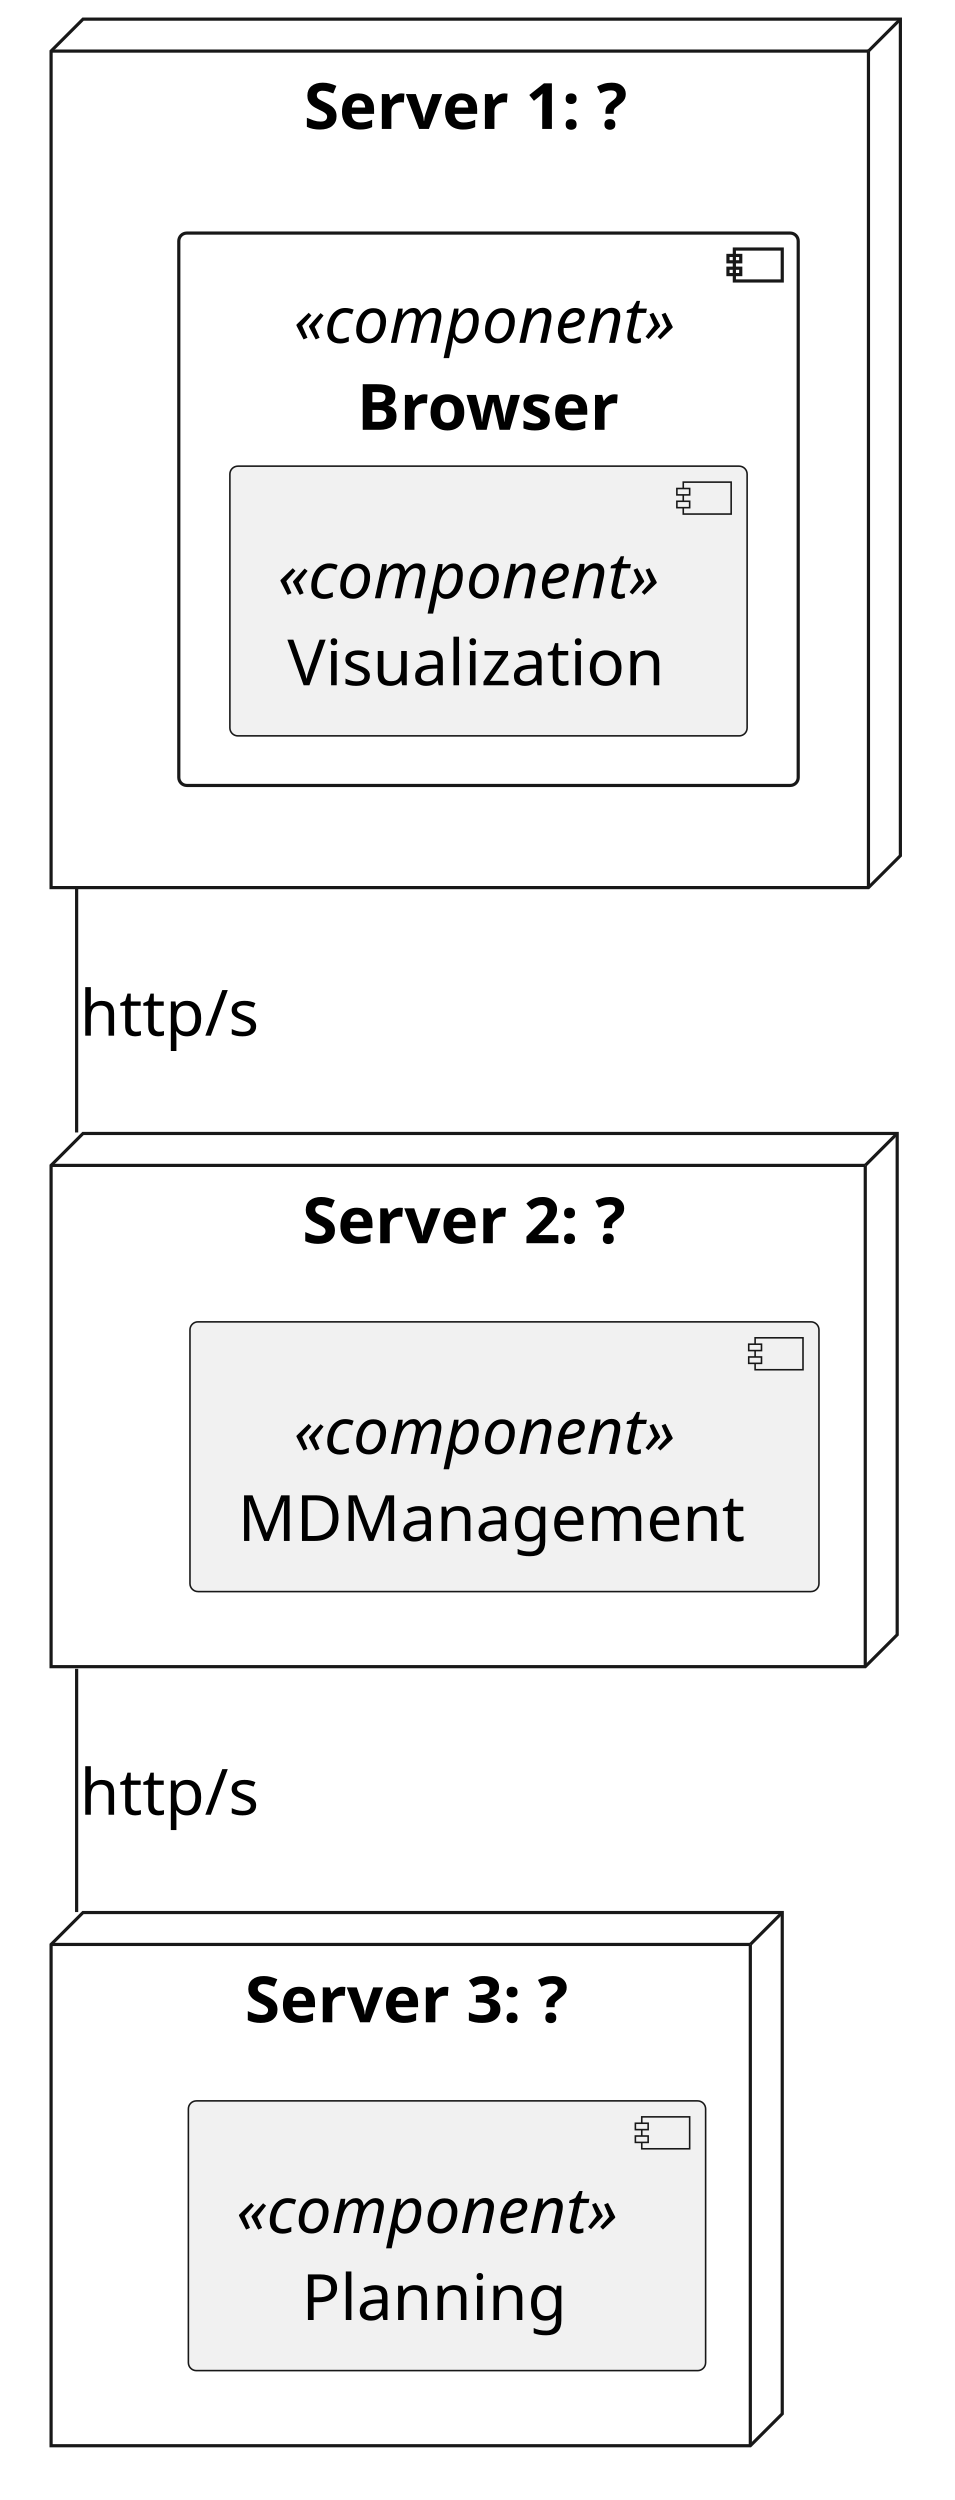
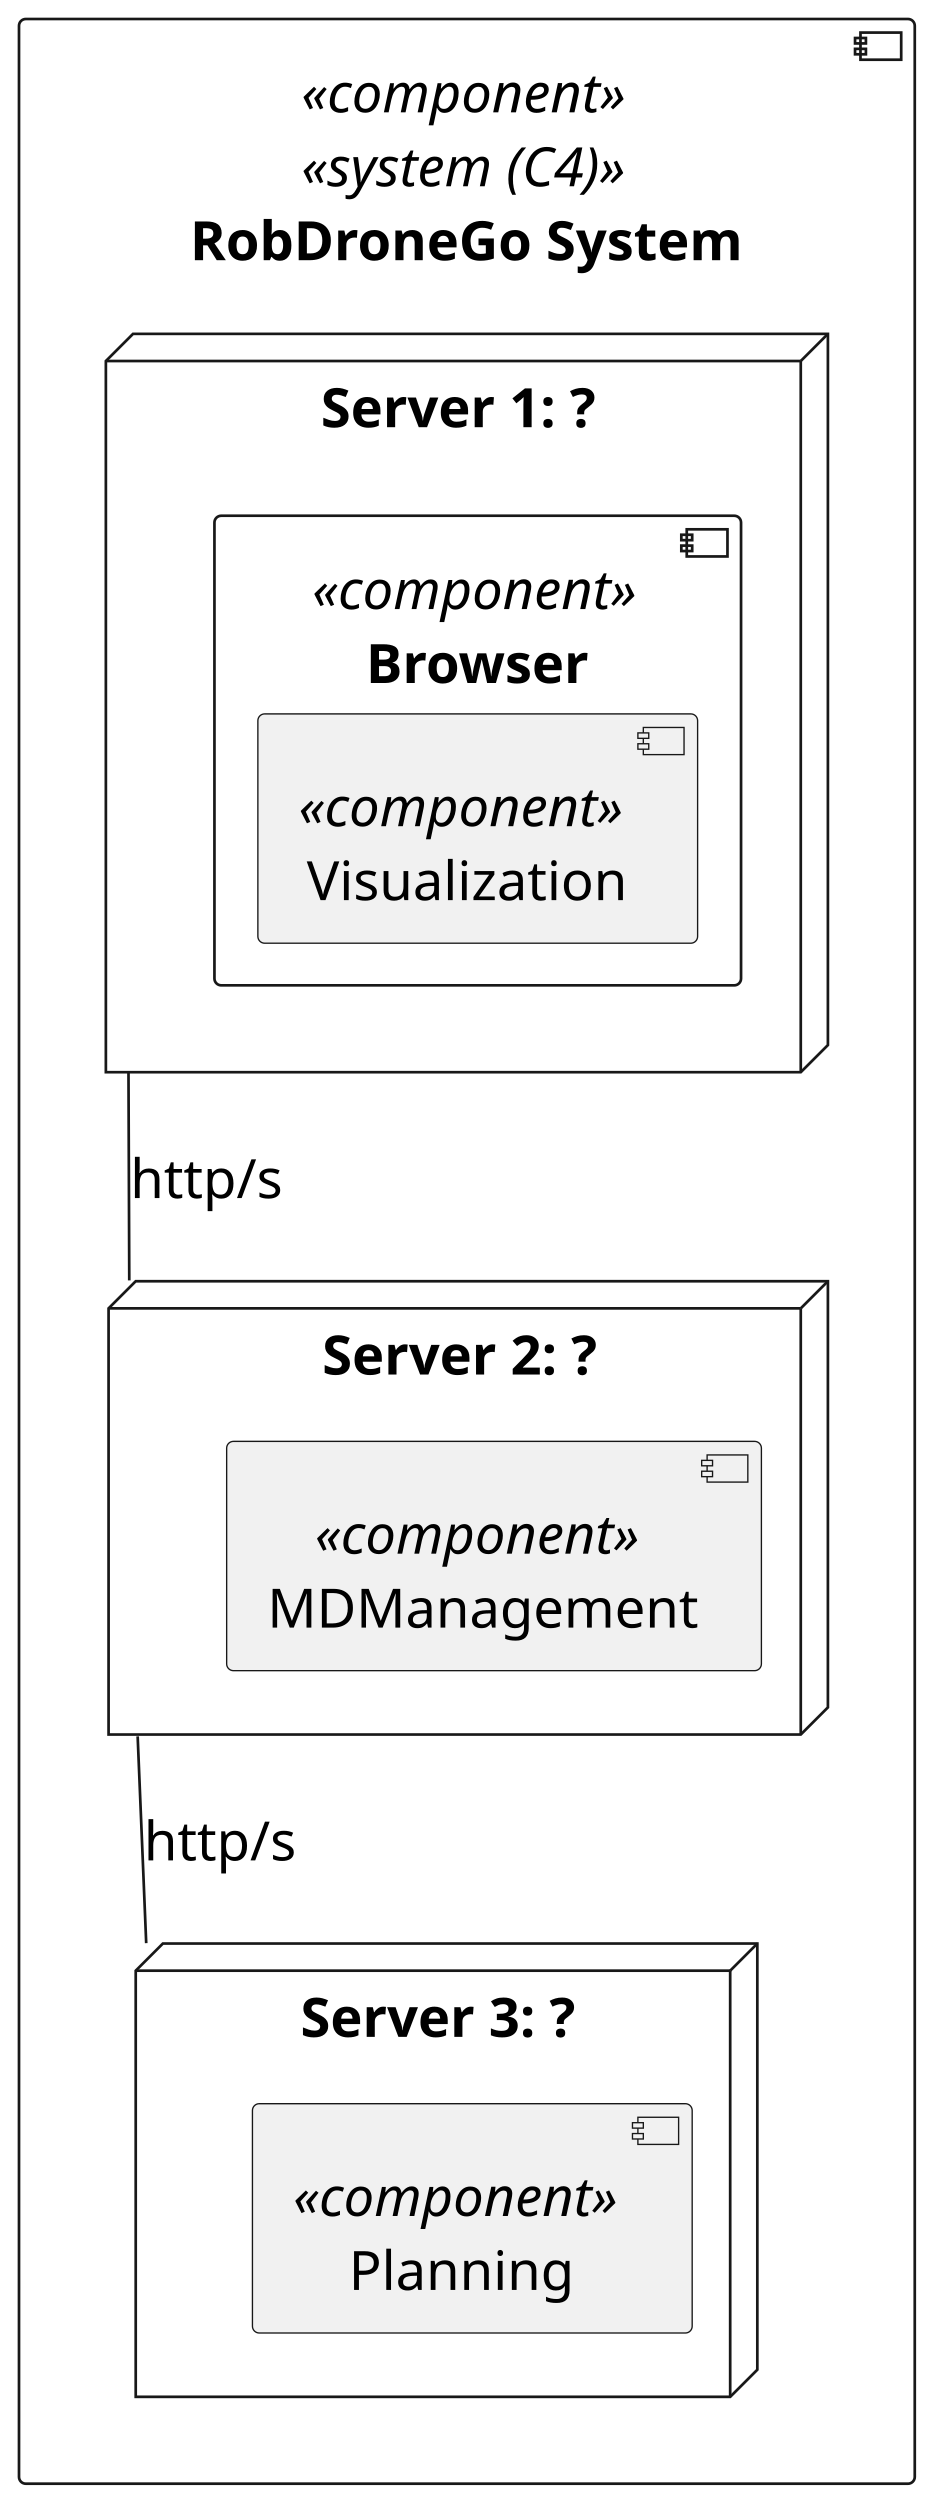
- <svg xmlns="http://www.w3.org/2000/svg" contentStyleType="text/css" height="783px" preserveAspectRatio="none" style="width:299px;height:783px;background:#FFFFFF;" version="1.1" viewBox="0 0 299 783" width="299px" zoomAndPan="magnify">
+ <svg xmlns="http://www.w3.org/2000/svg" contentStyleType="text/css" height="921px" preserveAspectRatio="none" style="width:343px;height:921px;background:#FFFFFF;" version="1.1" viewBox="0 0 343 921" width="343px" zoomAndPan="magnify">
  <defs />
  <g>
+     <g id="cluster_RobDroneGo System">
+       <rect fill="none" height="908" rx="2.5" ry="2.5" style="stroke:#181818;stroke-width:1.0;" width="330" x="7" y="7" />
+       <rect fill="none" height="10" style="stroke:#181818;stroke-width:1.0;" width="15" x="317" y="12" />
+       <rect fill="none" height="2" style="stroke:#181818;stroke-width:1.0;" width="4" x="315" y="14" />
+       <rect fill="none" height="2" style="stroke:#181818;stroke-width:1.0;" width="4" x="315" y="18" />
+       <text fill="#000000" font-family="sans-serif" font-size="20" font-style="italic" lengthAdjust="spacing" textLength="122" x="111" y="41.38">«component»</text>
+       <text fill="#000000" font-family="sans-serif" font-size="20" font-style="italic" lengthAdjust="spacing" textLength="122" x="111" y="68.62">«system (C4)»</text>
+       <text fill="#000000" font-family="sans-serif" font-size="20" font-weight="bold" lengthAdjust="spacing" textLength="204" x="70" y="95.86">RobDroneGo System</text>
+     </g>
    <g id="cluster_S1">
-       <polygon fill="none" points="16,16,26,6,282,6,282,268,272,278,16,278,16,16" style="stroke:#181818;stroke-width:1.0;" />
-       <line style="stroke:#181818;stroke-width:1.0;" x1="272" x2="282" y1="16" y2="6" />
-       <line style="stroke:#181818;stroke-width:1.0;" x1="16" x2="272" y1="16" y2="16" />
-       <line style="stroke:#181818;stroke-width:1.0;" x1="272" x2="272" y1="16" y2="278" />
-       <text fill="#000000" font-family="sans-serif" font-size="20" font-weight="bold" lengthAdjust="spacing" textLength="99.625" x="95.188" y="40.38">Server 1: ?</text>
+       <polygon fill="none" points="39,133,49,123,305,123,305,385,295,395,39,395,39,133" style="stroke:#181818;stroke-width:1.0;" />
+       <line style="stroke:#181818;stroke-width:1.0;" x1="295" x2="305" y1="133" y2="123" />
+       <line style="stroke:#181818;stroke-width:1.0;" x1="39" x2="295" y1="133" y2="133" />
+       <line style="stroke:#181818;stroke-width:1.0;" x1="295" x2="295" y1="133" y2="395" />
+       <text fill="#000000" font-family="sans-serif" font-size="20" font-weight="bold" lengthAdjust="spacing" textLength="99.625" x="118.188" y="157.38">Server 1: ?</text>
    </g>
    <g id="cluster_B">
-       <rect fill="none" height="173" rx="2.5" ry="2.5" style="stroke:#181818;stroke-width:1.0;" width="194" x="56" y="73" />
-       <rect fill="none" height="10" style="stroke:#181818;stroke-width:1.0;" width="15" x="230" y="78" />
-       <rect fill="none" height="2" style="stroke:#181818;stroke-width:1.0;" width="4" x="228" y="80" />
-       <rect fill="none" height="2" style="stroke:#181818;stroke-width:1.0;" width="4" x="228" y="84" />
-       <text fill="#000000" font-family="sans-serif" font-size="20" font-style="italic" lengthAdjust="spacing" textLength="122" x="92" y="107.38">«component»</text>
-       <text fill="#000000" font-family="sans-serif" font-size="20" font-weight="bold" lengthAdjust="spacing" textLength="82.375" x="111.812" y="134.62">Browser</text>
+       <rect fill="none" height="173" rx="2.5" ry="2.5" style="stroke:#181818;stroke-width:1.0;" width="194" x="79" y="190" />
+       <rect fill="none" height="10" style="stroke:#181818;stroke-width:1.0;" width="15" x="253" y="195" />
+       <rect fill="none" height="2" style="stroke:#181818;stroke-width:1.0;" width="4" x="251" y="197" />
+       <rect fill="none" height="2" style="stroke:#181818;stroke-width:1.0;" width="4" x="251" y="201" />
+       <text fill="#000000" font-family="sans-serif" font-size="20" font-style="italic" lengthAdjust="spacing" textLength="122" x="115" y="224.38">«component»</text>
+       <text fill="#000000" font-family="sans-serif" font-size="20" font-weight="bold" lengthAdjust="spacing" textLength="82.375" x="134.812" y="251.62">Browser</text>
    </g>
    <g id="cluster_S2">
-       <polygon fill="none" points="16,365,26,355,281,355,281,512,271,522,16,522,16,365" style="stroke:#181818;stroke-width:1.0;" />
-       <line style="stroke:#181818;stroke-width:1.0;" x1="271" x2="281" y1="365" y2="355" />
-       <line style="stroke:#181818;stroke-width:1.0;" x1="16" x2="271" y1="365" y2="365" />
-       <line style="stroke:#181818;stroke-width:1.0;" x1="271" x2="271" y1="365" y2="522" />
-       <text fill="#000000" font-family="sans-serif" font-size="20" font-weight="bold" lengthAdjust="spacing" textLength="99.625" x="94.688" y="389.38">Server 2: ?</text>
+       <polygon fill="none" points="40,482,50,472,305,472,305,629,295,639,40,639,40,482" style="stroke:#181818;stroke-width:1.0;" />
+       <line style="stroke:#181818;stroke-width:1.0;" x1="295" x2="305" y1="482" y2="472" />
+       <line style="stroke:#181818;stroke-width:1.0;" x1="40" x2="295" y1="482" y2="482" />
+       <line style="stroke:#181818;stroke-width:1.0;" x1="295" x2="295" y1="482" y2="639" />
+       <text fill="#000000" font-family="sans-serif" font-size="20" font-weight="bold" lengthAdjust="spacing" textLength="99.625" x="118.688" y="506.38">Server 2: ?</text>
    </g>
    <g id="cluster_S3">
-       <polygon fill="none" points="16,609,26,599,245,599,245,756,235,766,16,766,16,609" style="stroke:#181818;stroke-width:1.0;" />
-       <line style="stroke:#181818;stroke-width:1.0;" x1="235" x2="245" y1="609" y2="599" />
-       <line style="stroke:#181818;stroke-width:1.0;" x1="16" x2="235" y1="609" y2="609" />
-       <line style="stroke:#181818;stroke-width:1.0;" x1="235" x2="235" y1="609" y2="766" />
-       <text fill="#000000" font-family="sans-serif" font-size="20" font-weight="bold" lengthAdjust="spacing" textLength="99.625" x="76.688" y="633.38">Server 3: ?</text>
+       <polygon fill="none" points="50,726,60,716,279,716,279,873,269,883,50,883,50,726" style="stroke:#181818;stroke-width:1.0;" />
+       <line style="stroke:#181818;stroke-width:1.0;" x1="269" x2="279" y1="726" y2="716" />
+       <line style="stroke:#181818;stroke-width:1.0;" x1="50" x2="269" y1="726" y2="726" />
+       <line style="stroke:#181818;stroke-width:1.0;" x1="269" x2="269" y1="726" y2="883" />
+       <text fill="#000000" font-family="sans-serif" font-size="20" font-weight="bold" lengthAdjust="spacing" textLength="99.625" x="110.688" y="750.38">Server 3: ?</text>
    </g>
    <g id="elem_V">
-       <rect fill="#F1F1F1" height="84.48" rx="2.5" ry="2.5" style="stroke:#181818;stroke-width:0.5;" width="162" x="72" y="146" />
-       <rect fill="#F1F1F1" height="10" style="stroke:#181818;stroke-width:0.5;" width="15" x="214" y="151" />
-       <rect fill="#F1F1F1" height="2" style="stroke:#181818;stroke-width:0.5;" width="4" x="212" y="153" />
-       <rect fill="#F1F1F1" height="2" style="stroke:#181818;stroke-width:0.5;" width="4" x="212" y="157" />
-       <text fill="#000000" font-family="sans-serif" font-size="20" font-style="italic" lengthAdjust="spacing" textLength="122" x="87" y="187.38">«component»</text>
-       <text fill="#000000" font-family="sans-serif" font-size="20" lengthAdjust="spacing" textLength="116" x="90" y="214.62">Visualization</text>
+       <rect fill="#F1F1F1" height="84.48" rx="2.5" ry="2.5" style="stroke:#181818;stroke-width:0.5;" width="162" x="95" y="263" />
+       <rect fill="#F1F1F1" height="10" style="stroke:#181818;stroke-width:0.5;" width="15" x="237" y="268" />
+       <rect fill="#F1F1F1" height="2" style="stroke:#181818;stroke-width:0.5;" width="4" x="235" y="270" />
+       <rect fill="#F1F1F1" height="2" style="stroke:#181818;stroke-width:0.5;" width="4" x="235" y="274" />
+       <text fill="#000000" font-family="sans-serif" font-size="20" font-style="italic" lengthAdjust="spacing" textLength="122" x="110" y="304.38">«component»</text>
+       <text fill="#000000" font-family="sans-serif" font-size="20" lengthAdjust="spacing" textLength="116" x="113" y="331.62">Visualization</text>
    </g>
    <g id="elem_MDM">
-       <rect fill="#F1F1F1" height="84.48" rx="2.5" ry="2.5" style="stroke:#181818;stroke-width:0.5;" width="197" x="59.5" y="414" />
-       <rect fill="#F1F1F1" height="10" style="stroke:#181818;stroke-width:0.5;" width="15" x="236.5" y="419" />
-       <rect fill="#F1F1F1" height="2" style="stroke:#181818;stroke-width:0.5;" width="4" x="234.5" y="421" />
-       <rect fill="#F1F1F1" height="2" style="stroke:#181818;stroke-width:0.5;" width="4" x="234.5" y="425" />
-       <text fill="#000000" font-family="sans-serif" font-size="20" font-style="italic" lengthAdjust="spacing" textLength="122" x="92" y="455.38">«component»</text>
-       <text fill="#000000" font-family="sans-serif" font-size="20" lengthAdjust="spacing" textLength="157" x="74.5" y="482.62">MDManagement</text>
+       <rect fill="#F1F1F1" height="84.48" rx="2.5" ry="2.5" style="stroke:#181818;stroke-width:0.5;" width="197" x="83.5" y="531" />
+       <rect fill="#F1F1F1" height="10" style="stroke:#181818;stroke-width:0.5;" width="15" x="260.5" y="536" />
+       <rect fill="#F1F1F1" height="2" style="stroke:#181818;stroke-width:0.5;" width="4" x="258.5" y="538" />
+       <rect fill="#F1F1F1" height="2" style="stroke:#181818;stroke-width:0.5;" width="4" x="258.5" y="542" />
+       <text fill="#000000" font-family="sans-serif" font-size="20" font-style="italic" lengthAdjust="spacing" textLength="122" x="116" y="572.38">«component»</text>
+       <text fill="#000000" font-family="sans-serif" font-size="20" lengthAdjust="spacing" textLength="157" x="98.5" y="599.62">MDManagement</text>
    </g>
    <g id="elem_P">
-       <rect fill="#F1F1F1" height="84.48" rx="2.5" ry="2.5" style="stroke:#181818;stroke-width:0.5;" width="162" x="59" y="658" />
-       <rect fill="#F1F1F1" height="10" style="stroke:#181818;stroke-width:0.5;" width="15" x="201" y="663" />
-       <rect fill="#F1F1F1" height="2" style="stroke:#181818;stroke-width:0.5;" width="4" x="199" y="665" />
-       <rect fill="#F1F1F1" height="2" style="stroke:#181818;stroke-width:0.5;" width="4" x="199" y="669" />
-       <text fill="#000000" font-family="sans-serif" font-size="20" font-style="italic" lengthAdjust="spacing" textLength="122" x="74" y="699.38">«component»</text>
-       <text fill="#000000" font-family="sans-serif" font-size="20" lengthAdjust="spacing" textLength="81" x="94.5" y="726.62">Planning</text>
+       <rect fill="#F1F1F1" height="84.48" rx="2.5" ry="2.5" style="stroke:#181818;stroke-width:0.5;" width="162" x="93" y="775" />
+       <rect fill="#F1F1F1" height="10" style="stroke:#181818;stroke-width:0.5;" width="15" x="235" y="780" />
+       <rect fill="#F1F1F1" height="2" style="stroke:#181818;stroke-width:0.5;" width="4" x="233" y="782" />
+       <rect fill="#F1F1F1" height="2" style="stroke:#181818;stroke-width:0.5;" width="4" x="233" y="786" />
+       <text fill="#000000" font-family="sans-serif" font-size="20" font-style="italic" lengthAdjust="spacing" textLength="122" x="108" y="816.38">«component»</text>
+       <text fill="#000000" font-family="sans-serif" font-size="20" lengthAdjust="spacing" textLength="81" x="128.5" y="843.62">Planning</text>
    </g>
    <g id="link_S1_S2">
-       <path d="M24,278.254 C24,278.74 24,279.226 24,279.714 C24,281.665 24,283.63 24,285.606 C24,289.558 24,293.557 24,297.586 C24,305.645 24,313.828 24,322.011 C24,330.194 24,338.377 24,346.436 C24,348.451 24,350.458 24,352.455 C24,352.954 24,353.453 24,353.951 C24,354.2 24,354.449 24,354.698 " fill="none" id="S1-S2" style="stroke:#181818;stroke-width:1.0;" />
-       <text fill="#000000" font-family="sans-serif" font-size="20" lengthAdjust="spacing" textLength="55" x="25" y="324.38">http/s</text>
+       <path d="M47.336,395.254 C47.338,395.74 47.34,396.226 47.342,396.714 C47.349,398.665 47.356,400.63 47.364,402.606 C47.379,406.558 47.394,410.557 47.409,414.586 C47.439,422.645 47.469,430.828 47.5,439.011 C47.531,447.194 47.561,455.377 47.591,463.436 C47.599,465.451 47.606,467.458 47.614,469.455 C47.616,469.954 47.618,470.453 47.62,470.951 C47.62,471.2 47.621,471.449 47.622,471.698 " fill="none" id="S1-S2" style="stroke:#181818;stroke-width:1.0;" />
+       <text fill="#000000" font-family="sans-serif" font-size="20" lengthAdjust="spacing" textLength="55" x="48" y="441.38">http/s</text>
    </g>
    <g id="link_S2_S3">
-       <path d="M24,522.675 C24,523.094 24,523.514 24,523.935 C24,527.306 24,530.746 24,534.243 C24,548.232 24,563.122 24,578.011 C24,581.734 24,585.456 24,589.164 C24,591.019 24,592.869 24,594.715 C24,595.637 24,596.558 24,597.478 C24,597.938 24,598.398 24,598.857 " fill="none" id="S2-S3" style="stroke:#181818;stroke-width:1.0;" />
-       <text fill="#000000" font-family="sans-serif" font-size="20" lengthAdjust="spacing" textLength="55" x="25" y="568.38">http/s</text>
+       <path d="M50.712,639.675 C50.73,640.094 50.747,640.514 50.764,640.935 C50.904,644.306 51.046,647.746 51.19,651.243 C51.769,665.232 52.384,680.122 53,695.011 C53.154,698.734 53.308,702.456 53.461,706.164 C53.538,708.019 53.614,709.869 53.691,711.715 C53.729,712.637 53.767,713.558 53.805,714.478 C53.824,714.938 53.843,715.398 53.862,715.857 " fill="none" id="S2-S3" style="stroke:#181818;stroke-width:1.0;" />
+       <text fill="#000000" font-family="sans-serif" font-size="20" lengthAdjust="spacing" textLength="55" x="53" y="685.38">http/s</text>
    </g>
  </g>
</svg>
